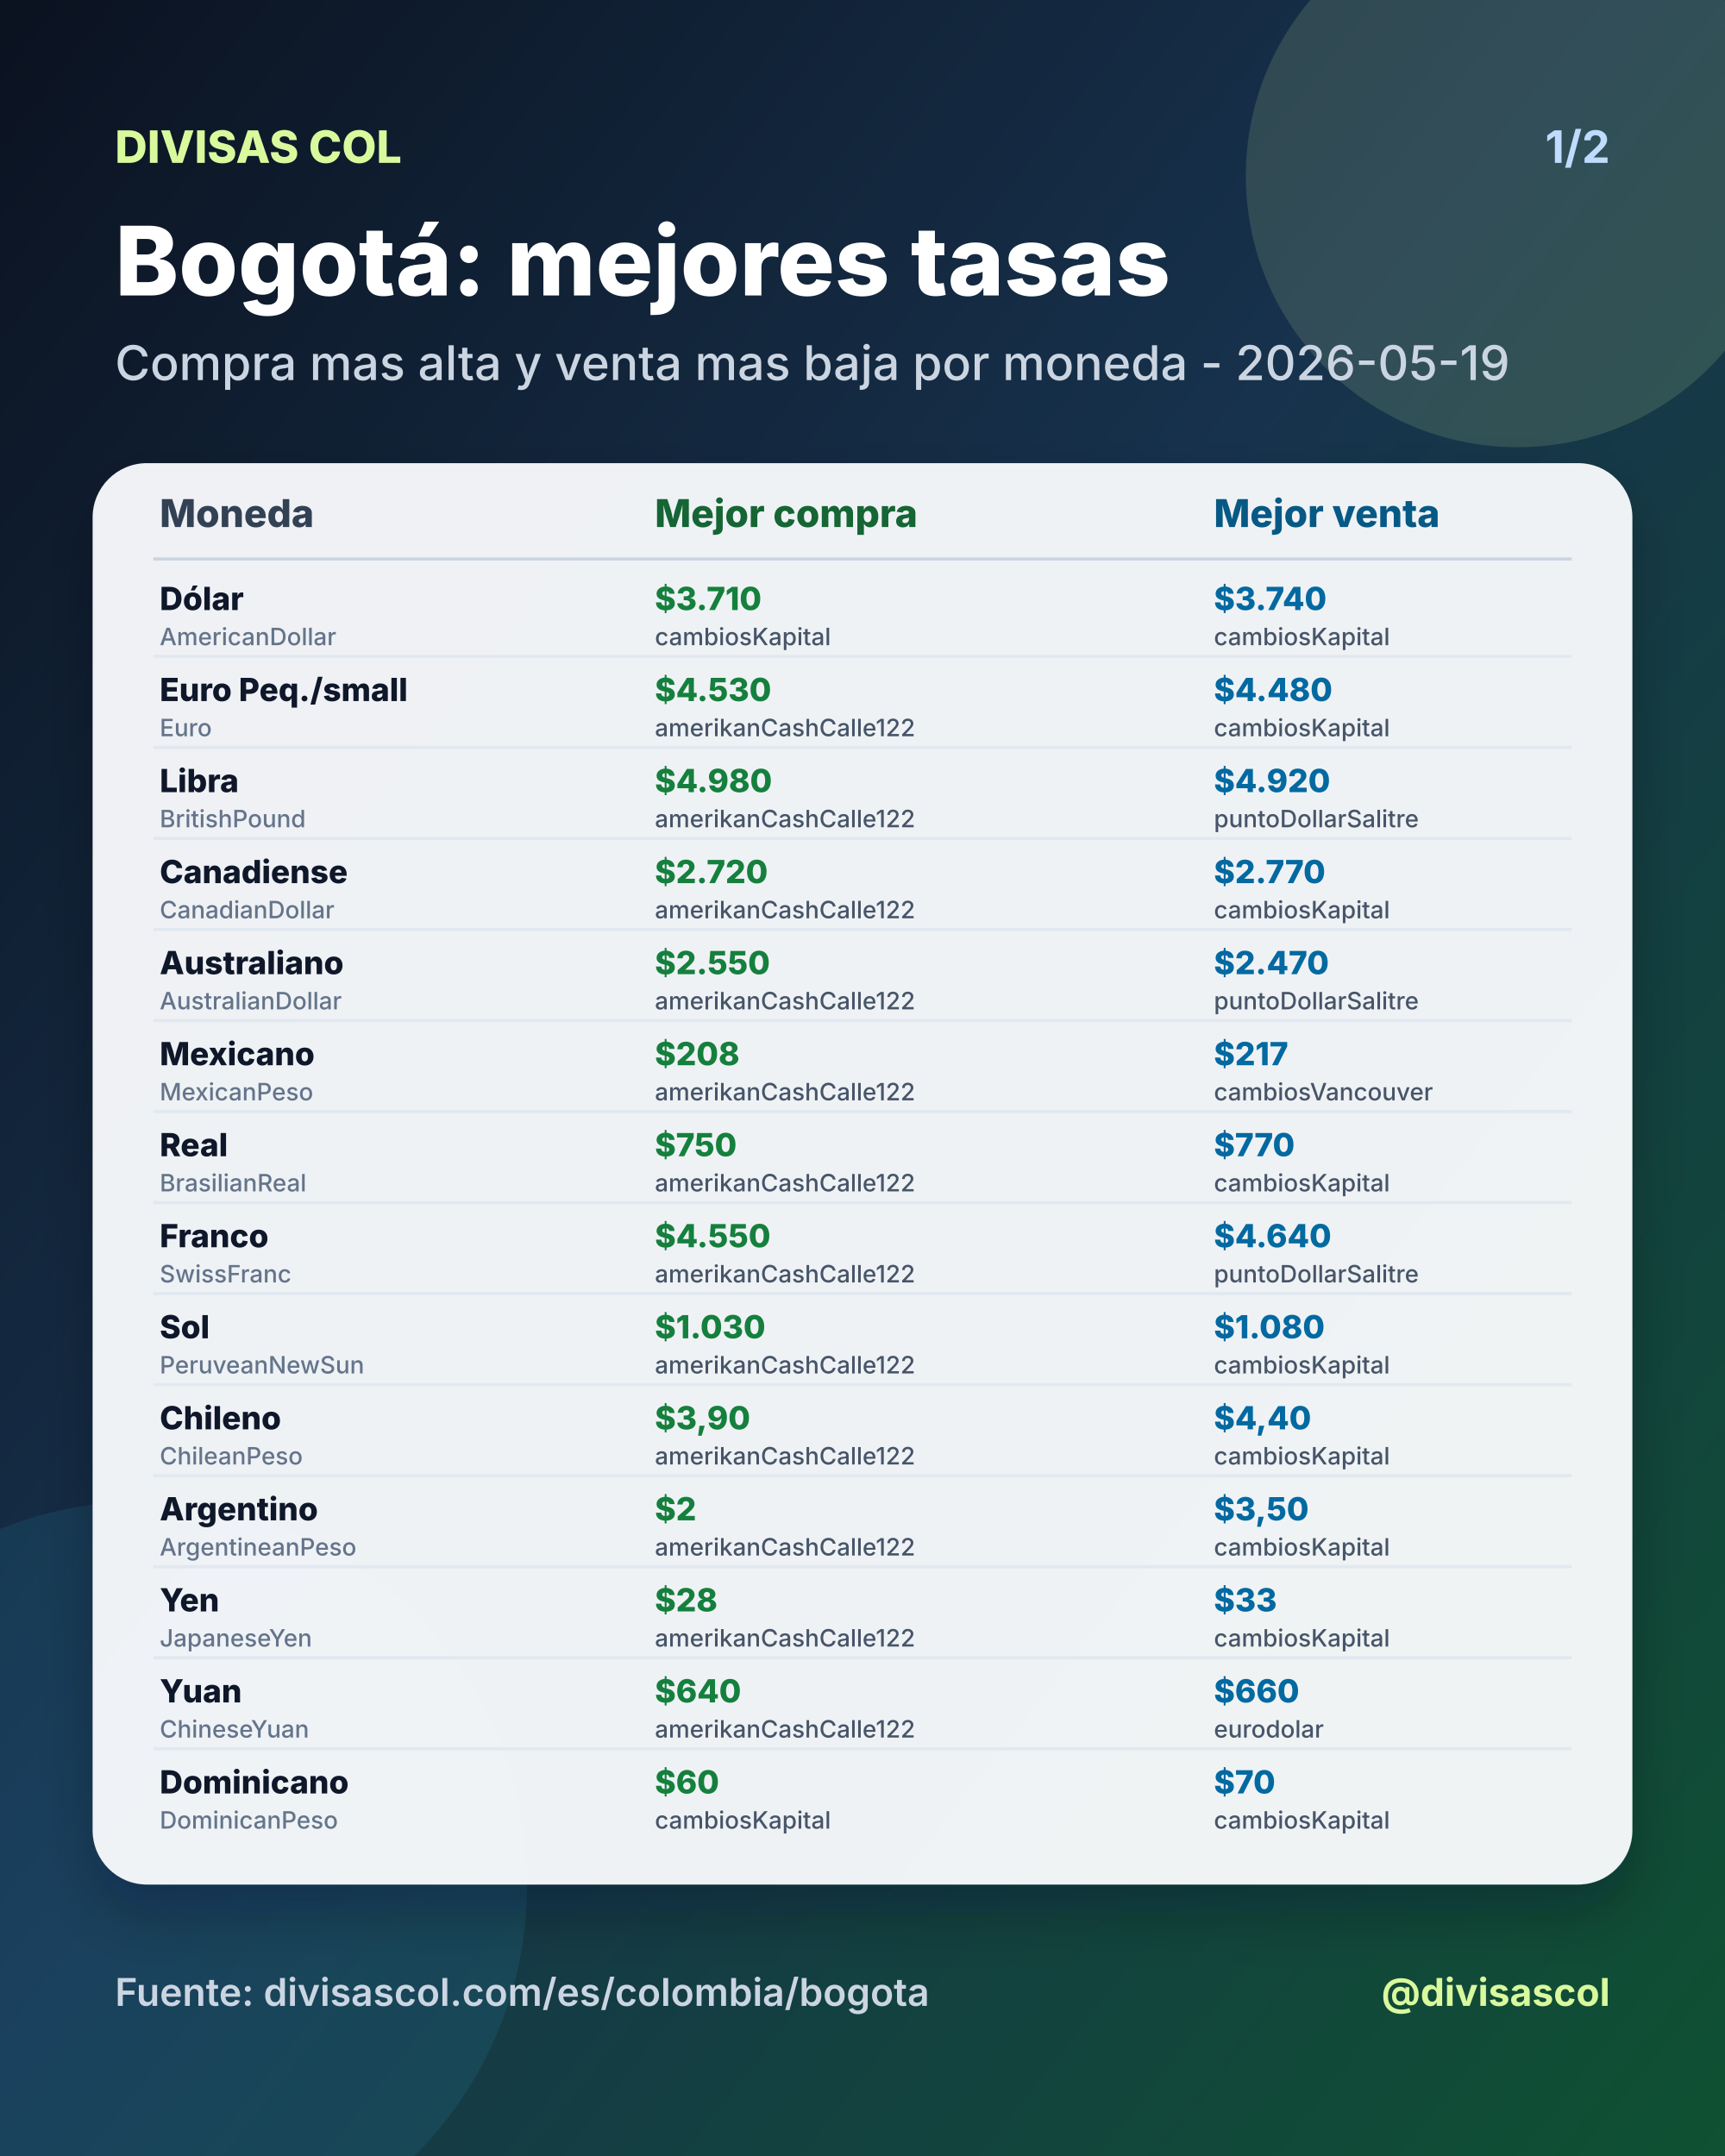
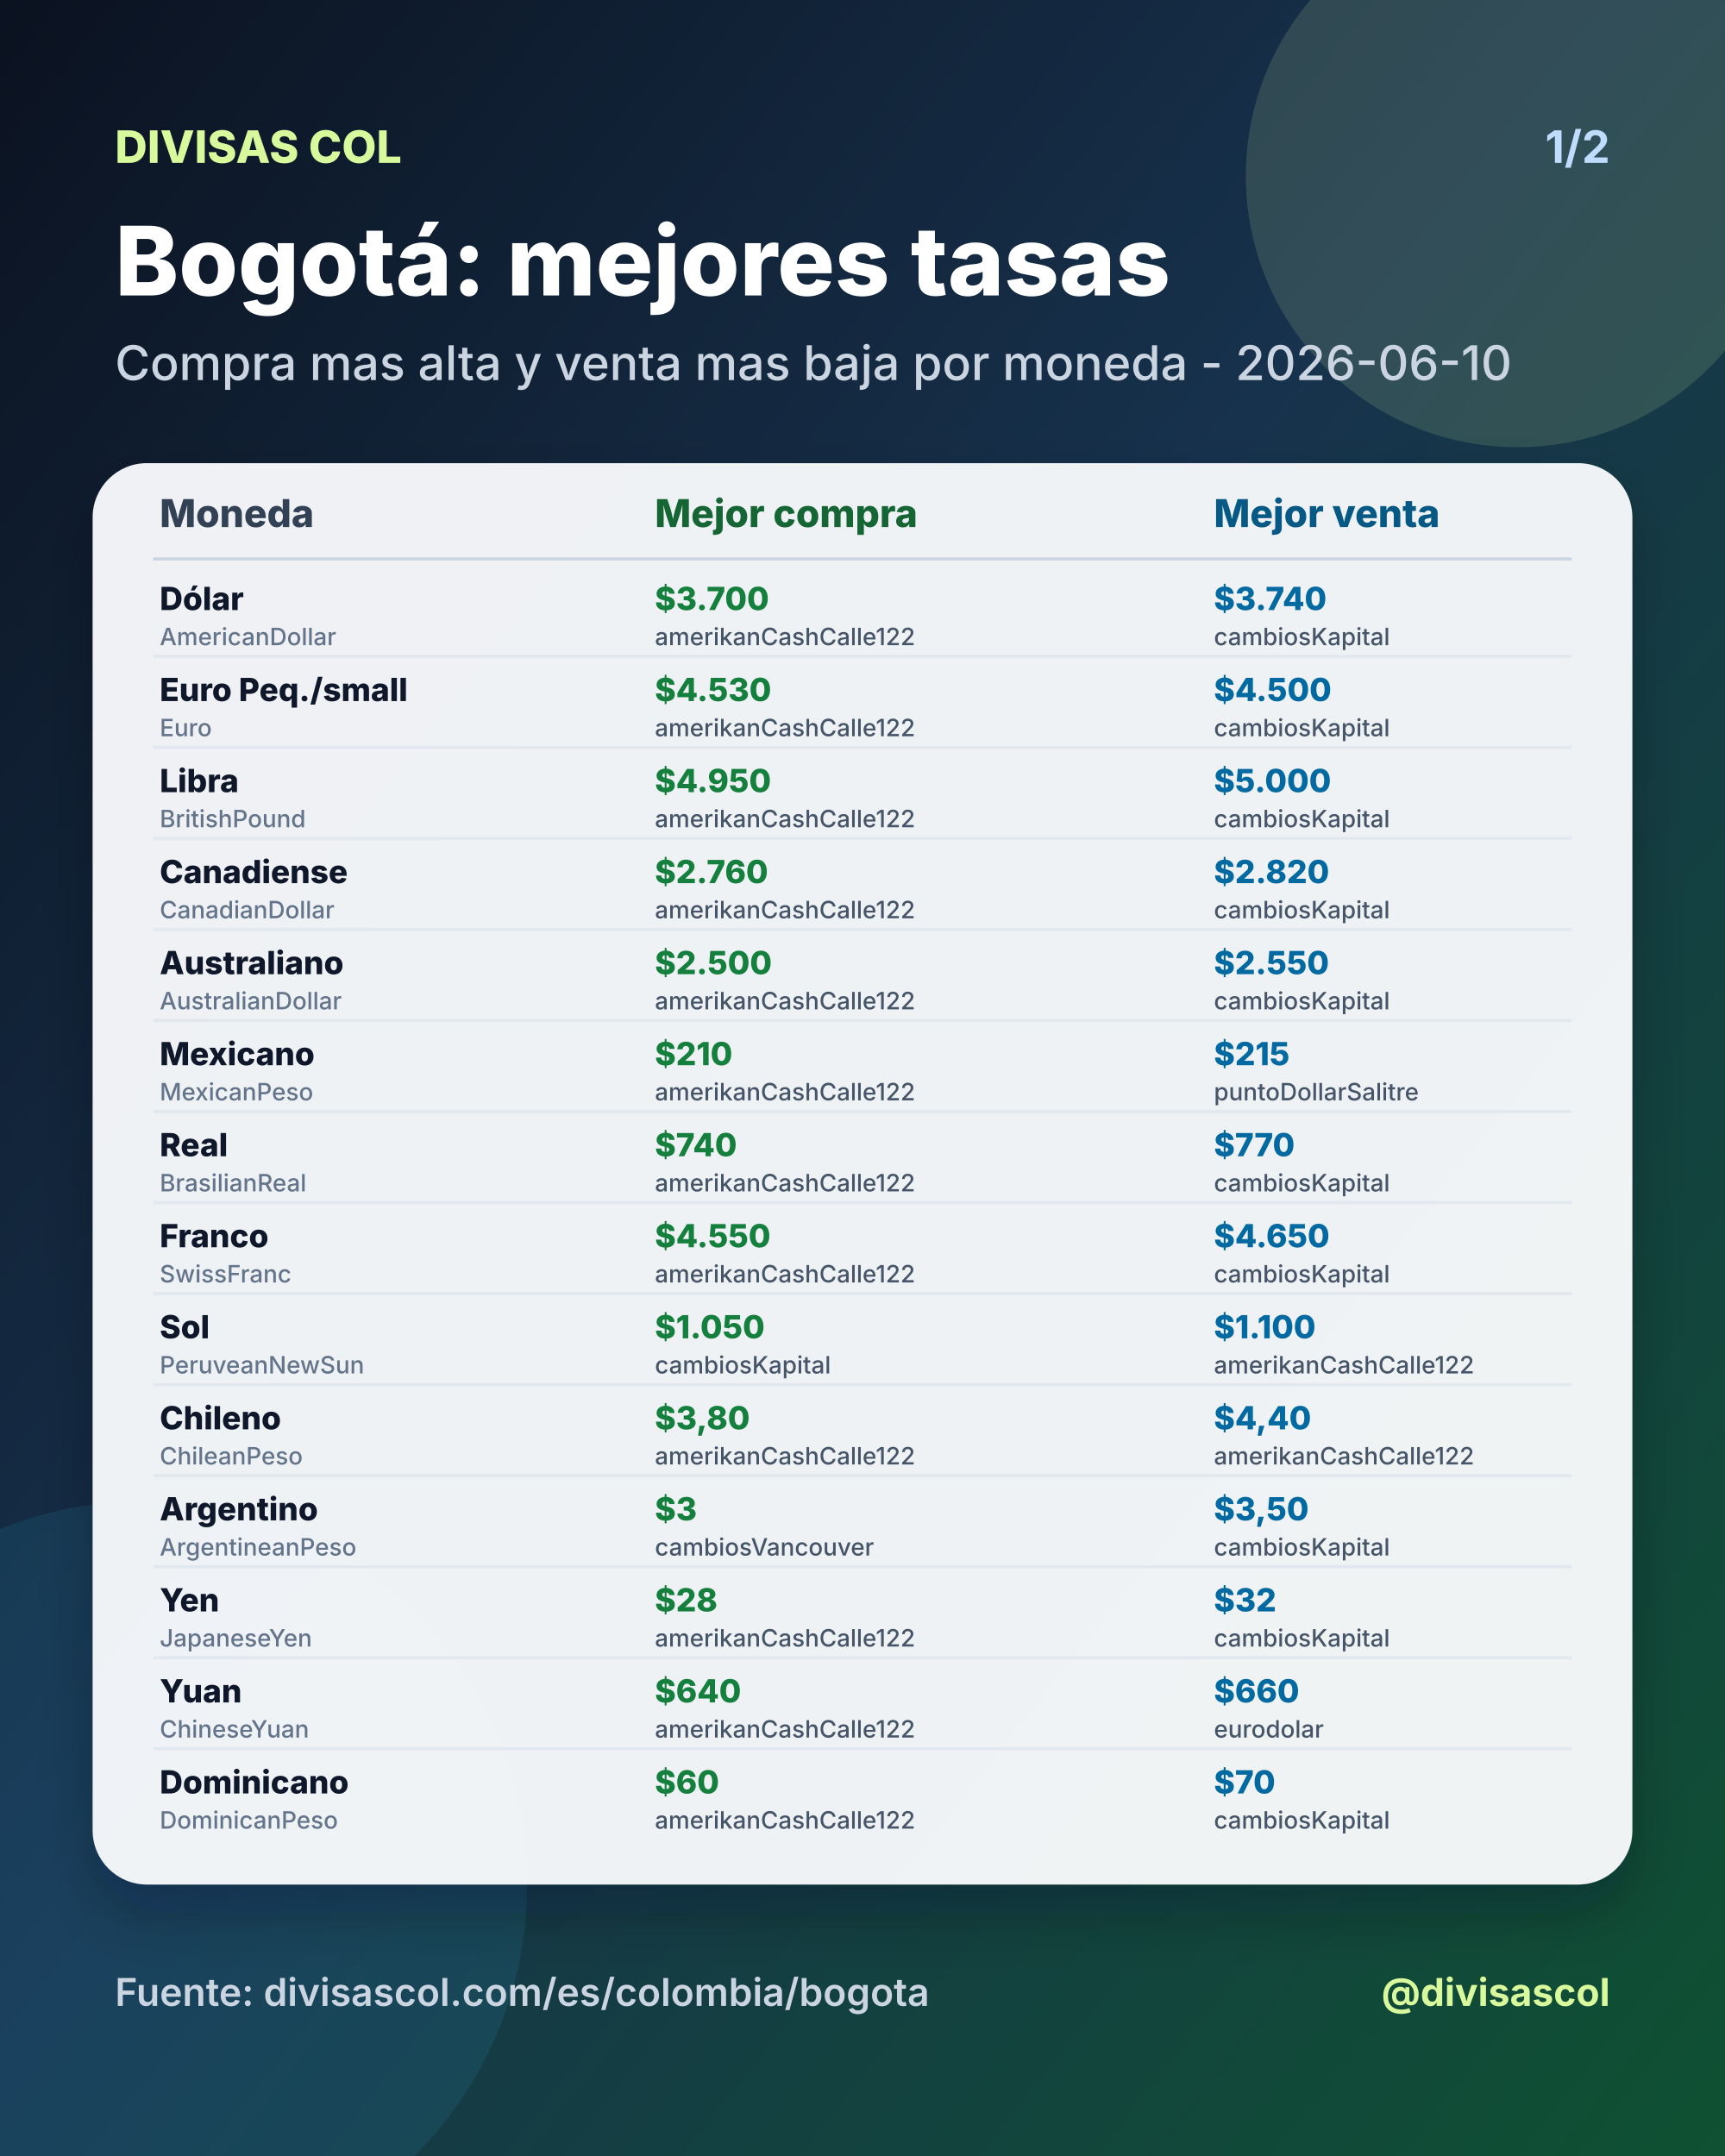
<svg xmlns="http://www.w3.org/2000/svg" width="1080" height="1350" viewBox="0 0 1080 1350">
  <defs>
    <linearGradient id="bg" x1="0" y1="0" x2="1" y2="1">
      <stop offset="0%" stop-color="#0b1220" />
      <stop offset="46%" stop-color="#17324d" />
      <stop offset="100%" stop-color="#0f5132" />
    </linearGradient>
    <filter id="shadow" x="-20%" y="-20%" width="140%" height="140%">
      <feDropShadow dx="0" dy="18" stdDeviation="18" flood-color="#020617" flood-opacity="0.28" />
    </filter>
  </defs>
  <rect width="1080" height="1350" fill="url(#bg)" />
  <circle cx="950" cy="110" r="170" fill="#d9f99d" opacity="0.14" />
  <circle cx="90" cy="1180" r="240" fill="#38bdf8" opacity="0.10" />
  <text x="72" y="102" fill="#d9f99d" font-size="28" font-family="Inter, Arial, sans-serif" font-weight="800" text-anchor="start">DIVISAS COL</text>
  <text x="1008" y="102" fill="#bfdbfe" font-size="28" font-family="Inter, Arial, sans-serif" font-weight="700" text-anchor="end">1/2</text>
  <text x="72" y="185" fill="#ffffff" font-size="60" font-family="Inter, Arial, sans-serif" font-weight="800" text-anchor="start">Bogotá: mejores tasas</text>
-   <text x="72" y="238" fill="#cbd5e1" font-size="30" font-family="Inter, Arial, sans-serif" font-weight="500" text-anchor="start">Compra mas alta y venta mas baja por moneda - 2026-05-19</text>
+   <text x="72" y="238" fill="#cbd5e1" font-size="30" font-family="Inter, Arial, sans-serif" font-weight="500" text-anchor="start">Compra mas alta y venta mas baja por moneda - 2026-06-10</text>
  <rect x="58" y="290" width="964" height="890" rx="34" fill="#f8fafc" opacity="0.96" filter="url(#shadow)" />
  <text x="100" y="330" fill="#334155" font-size="24" font-family="Inter, Arial, sans-serif" font-weight="800" text-anchor="start">Moneda</text>
  <text x="410" y="330" fill="#166534" font-size="24" font-family="Inter, Arial, sans-serif" font-weight="800" text-anchor="start">Mejor compra</text>
  <text x="760" y="330" fill="#075985" font-size="24" font-family="Inter, Arial, sans-serif" font-weight="800" text-anchor="start">Mejor venta</text>
  <line x1="96" y1="350" x2="984" y2="350" stroke="#cbd5e1" stroke-width="2" />
  <text x="100" y="382" fill="#0f172a" font-size="20" font-family="Inter, Arial, sans-serif" font-weight="800" text-anchor="start">Dólar</text>
  <text x="100" y="404" fill="#64748b" font-size="15" font-family="Inter, Arial, sans-serif" font-weight="500" text-anchor="start">AmericanDollar</text>
-   <text x="410" y="382" fill="#15803d" font-size="20" font-family="Inter, Arial, sans-serif" font-weight="800" text-anchor="start">$3.710</text>
-   <text x="410" y="404" fill="#475569" font-size="15" font-family="Inter, Arial, sans-serif" font-weight="500" text-anchor="start">cambiosKapital</text>
+   <text x="410" y="382" fill="#15803d" font-size="20" font-family="Inter, Arial, sans-serif" font-weight="800" text-anchor="start">$3.700</text>
+   <text x="410" y="404" fill="#475569" font-size="15" font-family="Inter, Arial, sans-serif" font-weight="500" text-anchor="start">amerikanCashCalle122</text>
  <text x="760" y="382" fill="#0369a1" font-size="20" font-family="Inter, Arial, sans-serif" font-weight="800" text-anchor="start">$3.740</text>
  <text x="760" y="404" fill="#475569" font-size="15" font-family="Inter, Arial, sans-serif" font-weight="500" text-anchor="start">cambiosKapital</text>
  <line x1="96" y1="411" x2="984" y2="411" stroke="#e2e8f0" stroke-width="2" />
  <text x="100" y="439" fill="#0f172a" font-size="20" font-family="Inter, Arial, sans-serif" font-weight="800" text-anchor="start">Euro Peq./small</text>
  <text x="100" y="461" fill="#64748b" font-size="15" font-family="Inter, Arial, sans-serif" font-weight="500" text-anchor="start">Euro</text>
  <text x="410" y="439" fill="#15803d" font-size="20" font-family="Inter, Arial, sans-serif" font-weight="800" text-anchor="start">$4.530</text>
  <text x="410" y="461" fill="#475569" font-size="15" font-family="Inter, Arial, sans-serif" font-weight="500" text-anchor="start">amerikanCashCalle122</text>
-   <text x="760" y="439" fill="#0369a1" font-size="20" font-family="Inter, Arial, sans-serif" font-weight="800" text-anchor="start">$4.480</text>
+   <text x="760" y="439" fill="#0369a1" font-size="20" font-family="Inter, Arial, sans-serif" font-weight="800" text-anchor="start">$4.500</text>
  <text x="760" y="461" fill="#475569" font-size="15" font-family="Inter, Arial, sans-serif" font-weight="500" text-anchor="start">cambiosKapital</text>
  <line x1="96" y1="468" x2="984" y2="468" stroke="#e2e8f0" stroke-width="2" />
  <text x="100" y="496" fill="#0f172a" font-size="20" font-family="Inter, Arial, sans-serif" font-weight="800" text-anchor="start">Libra</text>
  <text x="100" y="518" fill="#64748b" font-size="15" font-family="Inter, Arial, sans-serif" font-weight="500" text-anchor="start">BritishPound</text>
-   <text x="410" y="496" fill="#15803d" font-size="20" font-family="Inter, Arial, sans-serif" font-weight="800" text-anchor="start">$4.980</text>
+   <text x="410" y="496" fill="#15803d" font-size="20" font-family="Inter, Arial, sans-serif" font-weight="800" text-anchor="start">$4.950</text>
  <text x="410" y="518" fill="#475569" font-size="15" font-family="Inter, Arial, sans-serif" font-weight="500" text-anchor="start">amerikanCashCalle122</text>
-   <text x="760" y="496" fill="#0369a1" font-size="20" font-family="Inter, Arial, sans-serif" font-weight="800" text-anchor="start">$4.920</text>
-   <text x="760" y="518" fill="#475569" font-size="15" font-family="Inter, Arial, sans-serif" font-weight="500" text-anchor="start">puntoDollarSalitre</text>
+   <text x="760" y="496" fill="#0369a1" font-size="20" font-family="Inter, Arial, sans-serif" font-weight="800" text-anchor="start">$5.000</text>
+   <text x="760" y="518" fill="#475569" font-size="15" font-family="Inter, Arial, sans-serif" font-weight="500" text-anchor="start">cambiosKapital</text>
  <line x1="96" y1="525" x2="984" y2="525" stroke="#e2e8f0" stroke-width="2" />
  <text x="100" y="553" fill="#0f172a" font-size="20" font-family="Inter, Arial, sans-serif" font-weight="800" text-anchor="start">Canadiense</text>
  <text x="100" y="575" fill="#64748b" font-size="15" font-family="Inter, Arial, sans-serif" font-weight="500" text-anchor="start">CanadianDollar</text>
-   <text x="410" y="553" fill="#15803d" font-size="20" font-family="Inter, Arial, sans-serif" font-weight="800" text-anchor="start">$2.720</text>
+   <text x="410" y="553" fill="#15803d" font-size="20" font-family="Inter, Arial, sans-serif" font-weight="800" text-anchor="start">$2.760</text>
  <text x="410" y="575" fill="#475569" font-size="15" font-family="Inter, Arial, sans-serif" font-weight="500" text-anchor="start">amerikanCashCalle122</text>
-   <text x="760" y="553" fill="#0369a1" font-size="20" font-family="Inter, Arial, sans-serif" font-weight="800" text-anchor="start">$2.770</text>
+   <text x="760" y="553" fill="#0369a1" font-size="20" font-family="Inter, Arial, sans-serif" font-weight="800" text-anchor="start">$2.820</text>
  <text x="760" y="575" fill="#475569" font-size="15" font-family="Inter, Arial, sans-serif" font-weight="500" text-anchor="start">cambiosKapital</text>
  <line x1="96" y1="582" x2="984" y2="582" stroke="#e2e8f0" stroke-width="2" />
  <text x="100" y="610" fill="#0f172a" font-size="20" font-family="Inter, Arial, sans-serif" font-weight="800" text-anchor="start">Australiano</text>
  <text x="100" y="632" fill="#64748b" font-size="15" font-family="Inter, Arial, sans-serif" font-weight="500" text-anchor="start">AustralianDollar</text>
-   <text x="410" y="610" fill="#15803d" font-size="20" font-family="Inter, Arial, sans-serif" font-weight="800" text-anchor="start">$2.550</text>
+   <text x="410" y="610" fill="#15803d" font-size="20" font-family="Inter, Arial, sans-serif" font-weight="800" text-anchor="start">$2.500</text>
  <text x="410" y="632" fill="#475569" font-size="15" font-family="Inter, Arial, sans-serif" font-weight="500" text-anchor="start">amerikanCashCalle122</text>
-   <text x="760" y="610" fill="#0369a1" font-size="20" font-family="Inter, Arial, sans-serif" font-weight="800" text-anchor="start">$2.470</text>
-   <text x="760" y="632" fill="#475569" font-size="15" font-family="Inter, Arial, sans-serif" font-weight="500" text-anchor="start">puntoDollarSalitre</text>
+   <text x="760" y="610" fill="#0369a1" font-size="20" font-family="Inter, Arial, sans-serif" font-weight="800" text-anchor="start">$2.550</text>
+   <text x="760" y="632" fill="#475569" font-size="15" font-family="Inter, Arial, sans-serif" font-weight="500" text-anchor="start">cambiosKapital</text>
  <line x1="96" y1="639" x2="984" y2="639" stroke="#e2e8f0" stroke-width="2" />
  <text x="100" y="667" fill="#0f172a" font-size="20" font-family="Inter, Arial, sans-serif" font-weight="800" text-anchor="start">Mexicano</text>
  <text x="100" y="689" fill="#64748b" font-size="15" font-family="Inter, Arial, sans-serif" font-weight="500" text-anchor="start">MexicanPeso</text>
-   <text x="410" y="667" fill="#15803d" font-size="20" font-family="Inter, Arial, sans-serif" font-weight="800" text-anchor="start">$208</text>
+   <text x="410" y="667" fill="#15803d" font-size="20" font-family="Inter, Arial, sans-serif" font-weight="800" text-anchor="start">$210</text>
  <text x="410" y="689" fill="#475569" font-size="15" font-family="Inter, Arial, sans-serif" font-weight="500" text-anchor="start">amerikanCashCalle122</text>
-   <text x="760" y="667" fill="#0369a1" font-size="20" font-family="Inter, Arial, sans-serif" font-weight="800" text-anchor="start">$217</text>
-   <text x="760" y="689" fill="#475569" font-size="15" font-family="Inter, Arial, sans-serif" font-weight="500" text-anchor="start">cambiosVancouver</text>
+   <text x="760" y="667" fill="#0369a1" font-size="20" font-family="Inter, Arial, sans-serif" font-weight="800" text-anchor="start">$215</text>
+   <text x="760" y="689" fill="#475569" font-size="15" font-family="Inter, Arial, sans-serif" font-weight="500" text-anchor="start">puntoDollarSalitre</text>
  <line x1="96" y1="696" x2="984" y2="696" stroke="#e2e8f0" stroke-width="2" />
  <text x="100" y="724" fill="#0f172a" font-size="20" font-family="Inter, Arial, sans-serif" font-weight="800" text-anchor="start">Real</text>
  <text x="100" y="746" fill="#64748b" font-size="15" font-family="Inter, Arial, sans-serif" font-weight="500" text-anchor="start">BrasilianReal</text>
-   <text x="410" y="724" fill="#15803d" font-size="20" font-family="Inter, Arial, sans-serif" font-weight="800" text-anchor="start">$750</text>
+   <text x="410" y="724" fill="#15803d" font-size="20" font-family="Inter, Arial, sans-serif" font-weight="800" text-anchor="start">$740</text>
  <text x="410" y="746" fill="#475569" font-size="15" font-family="Inter, Arial, sans-serif" font-weight="500" text-anchor="start">amerikanCashCalle122</text>
  <text x="760" y="724" fill="#0369a1" font-size="20" font-family="Inter, Arial, sans-serif" font-weight="800" text-anchor="start">$770</text>
  <text x="760" y="746" fill="#475569" font-size="15" font-family="Inter, Arial, sans-serif" font-weight="500" text-anchor="start">cambiosKapital</text>
  <line x1="96" y1="753" x2="984" y2="753" stroke="#e2e8f0" stroke-width="2" />
  <text x="100" y="781" fill="#0f172a" font-size="20" font-family="Inter, Arial, sans-serif" font-weight="800" text-anchor="start">Franco</text>
  <text x="100" y="803" fill="#64748b" font-size="15" font-family="Inter, Arial, sans-serif" font-weight="500" text-anchor="start">SwissFranc</text>
  <text x="410" y="781" fill="#15803d" font-size="20" font-family="Inter, Arial, sans-serif" font-weight="800" text-anchor="start">$4.550</text>
  <text x="410" y="803" fill="#475569" font-size="15" font-family="Inter, Arial, sans-serif" font-weight="500" text-anchor="start">amerikanCashCalle122</text>
-   <text x="760" y="781" fill="#0369a1" font-size="20" font-family="Inter, Arial, sans-serif" font-weight="800" text-anchor="start">$4.640</text>
-   <text x="760" y="803" fill="#475569" font-size="15" font-family="Inter, Arial, sans-serif" font-weight="500" text-anchor="start">puntoDollarSalitre</text>
+   <text x="760" y="781" fill="#0369a1" font-size="20" font-family="Inter, Arial, sans-serif" font-weight="800" text-anchor="start">$4.650</text>
+   <text x="760" y="803" fill="#475569" font-size="15" font-family="Inter, Arial, sans-serif" font-weight="500" text-anchor="start">cambiosKapital</text>
  <line x1="96" y1="810" x2="984" y2="810" stroke="#e2e8f0" stroke-width="2" />
  <text x="100" y="838" fill="#0f172a" font-size="20" font-family="Inter, Arial, sans-serif" font-weight="800" text-anchor="start">Sol</text>
  <text x="100" y="860" fill="#64748b" font-size="15" font-family="Inter, Arial, sans-serif" font-weight="500" text-anchor="start">PeruveanNewSun</text>
-   <text x="410" y="838" fill="#15803d" font-size="20" font-family="Inter, Arial, sans-serif" font-weight="800" text-anchor="start">$1.030</text>
-   <text x="410" y="860" fill="#475569" font-size="15" font-family="Inter, Arial, sans-serif" font-weight="500" text-anchor="start">amerikanCashCalle122</text>
-   <text x="760" y="838" fill="#0369a1" font-size="20" font-family="Inter, Arial, sans-serif" font-weight="800" text-anchor="start">$1.080</text>
-   <text x="760" y="860" fill="#475569" font-size="15" font-family="Inter, Arial, sans-serif" font-weight="500" text-anchor="start">cambiosKapital</text>
+   <text x="410" y="838" fill="#15803d" font-size="20" font-family="Inter, Arial, sans-serif" font-weight="800" text-anchor="start">$1.050</text>
+   <text x="410" y="860" fill="#475569" font-size="15" font-family="Inter, Arial, sans-serif" font-weight="500" text-anchor="start">cambiosKapital</text>
+   <text x="760" y="838" fill="#0369a1" font-size="20" font-family="Inter, Arial, sans-serif" font-weight="800" text-anchor="start">$1.100</text>
+   <text x="760" y="860" fill="#475569" font-size="15" font-family="Inter, Arial, sans-serif" font-weight="500" text-anchor="start">amerikanCashCalle122</text>
  <line x1="96" y1="867" x2="984" y2="867" stroke="#e2e8f0" stroke-width="2" />
  <text x="100" y="895" fill="#0f172a" font-size="20" font-family="Inter, Arial, sans-serif" font-weight="800" text-anchor="start">Chileno</text>
  <text x="100" y="917" fill="#64748b" font-size="15" font-family="Inter, Arial, sans-serif" font-weight="500" text-anchor="start">ChileanPeso</text>
-   <text x="410" y="895" fill="#15803d" font-size="20" font-family="Inter, Arial, sans-serif" font-weight="800" text-anchor="start">$3,90</text>
+   <text x="410" y="895" fill="#15803d" font-size="20" font-family="Inter, Arial, sans-serif" font-weight="800" text-anchor="start">$3,80</text>
  <text x="410" y="917" fill="#475569" font-size="15" font-family="Inter, Arial, sans-serif" font-weight="500" text-anchor="start">amerikanCashCalle122</text>
  <text x="760" y="895" fill="#0369a1" font-size="20" font-family="Inter, Arial, sans-serif" font-weight="800" text-anchor="start">$4,40</text>
-   <text x="760" y="917" fill="#475569" font-size="15" font-family="Inter, Arial, sans-serif" font-weight="500" text-anchor="start">cambiosKapital</text>
+   <text x="760" y="917" fill="#475569" font-size="15" font-family="Inter, Arial, sans-serif" font-weight="500" text-anchor="start">amerikanCashCalle122</text>
  <line x1="96" y1="924" x2="984" y2="924" stroke="#e2e8f0" stroke-width="2" />
  <text x="100" y="952" fill="#0f172a" font-size="20" font-family="Inter, Arial, sans-serif" font-weight="800" text-anchor="start">Argentino</text>
  <text x="100" y="974" fill="#64748b" font-size="15" font-family="Inter, Arial, sans-serif" font-weight="500" text-anchor="start">ArgentineanPeso</text>
-   <text x="410" y="952" fill="#15803d" font-size="20" font-family="Inter, Arial, sans-serif" font-weight="800" text-anchor="start">$2</text>
-   <text x="410" y="974" fill="#475569" font-size="15" font-family="Inter, Arial, sans-serif" font-weight="500" text-anchor="start">amerikanCashCalle122</text>
+   <text x="410" y="952" fill="#15803d" font-size="20" font-family="Inter, Arial, sans-serif" font-weight="800" text-anchor="start">$3</text>
+   <text x="410" y="974" fill="#475569" font-size="15" font-family="Inter, Arial, sans-serif" font-weight="500" text-anchor="start">cambiosVancouver</text>
  <text x="760" y="952" fill="#0369a1" font-size="20" font-family="Inter, Arial, sans-serif" font-weight="800" text-anchor="start">$3,50</text>
  <text x="760" y="974" fill="#475569" font-size="15" font-family="Inter, Arial, sans-serif" font-weight="500" text-anchor="start">cambiosKapital</text>
  <line x1="96" y1="981" x2="984" y2="981" stroke="#e2e8f0" stroke-width="2" />
  <text x="100" y="1009" fill="#0f172a" font-size="20" font-family="Inter, Arial, sans-serif" font-weight="800" text-anchor="start">Yen</text>
  <text x="100" y="1031" fill="#64748b" font-size="15" font-family="Inter, Arial, sans-serif" font-weight="500" text-anchor="start">JapaneseYen</text>
  <text x="410" y="1009" fill="#15803d" font-size="20" font-family="Inter, Arial, sans-serif" font-weight="800" text-anchor="start">$28</text>
  <text x="410" y="1031" fill="#475569" font-size="15" font-family="Inter, Arial, sans-serif" font-weight="500" text-anchor="start">amerikanCashCalle122</text>
-   <text x="760" y="1009" fill="#0369a1" font-size="20" font-family="Inter, Arial, sans-serif" font-weight="800" text-anchor="start">$33</text>
+   <text x="760" y="1009" fill="#0369a1" font-size="20" font-family="Inter, Arial, sans-serif" font-weight="800" text-anchor="start">$32</text>
  <text x="760" y="1031" fill="#475569" font-size="15" font-family="Inter, Arial, sans-serif" font-weight="500" text-anchor="start">cambiosKapital</text>
  <line x1="96" y1="1038" x2="984" y2="1038" stroke="#e2e8f0" stroke-width="2" />
  <text x="100" y="1066" fill="#0f172a" font-size="20" font-family="Inter, Arial, sans-serif" font-weight="800" text-anchor="start">Yuan</text>
  <text x="100" y="1088" fill="#64748b" font-size="15" font-family="Inter, Arial, sans-serif" font-weight="500" text-anchor="start">ChineseYuan</text>
  <text x="410" y="1066" fill="#15803d" font-size="20" font-family="Inter, Arial, sans-serif" font-weight="800" text-anchor="start">$640</text>
  <text x="410" y="1088" fill="#475569" font-size="15" font-family="Inter, Arial, sans-serif" font-weight="500" text-anchor="start">amerikanCashCalle122</text>
  <text x="760" y="1066" fill="#0369a1" font-size="20" font-family="Inter, Arial, sans-serif" font-weight="800" text-anchor="start">$660</text>
  <text x="760" y="1088" fill="#475569" font-size="15" font-family="Inter, Arial, sans-serif" font-weight="500" text-anchor="start">eurodolar</text>
  <line x1="96" y1="1095" x2="984" y2="1095" stroke="#e2e8f0" stroke-width="2" />
  <text x="100" y="1123" fill="#0f172a" font-size="20" font-family="Inter, Arial, sans-serif" font-weight="800" text-anchor="start">Dominicano</text>
  <text x="100" y="1145" fill="#64748b" font-size="15" font-family="Inter, Arial, sans-serif" font-weight="500" text-anchor="start">DominicanPeso</text>
  <text x="410" y="1123" fill="#15803d" font-size="20" font-family="Inter, Arial, sans-serif" font-weight="800" text-anchor="start">$60</text>
-   <text x="410" y="1145" fill="#475569" font-size="15" font-family="Inter, Arial, sans-serif" font-weight="500" text-anchor="start">cambiosKapital</text>
+   <text x="410" y="1145" fill="#475569" font-size="15" font-family="Inter, Arial, sans-serif" font-weight="500" text-anchor="start">amerikanCashCalle122</text>
  <text x="760" y="1123" fill="#0369a1" font-size="20" font-family="Inter, Arial, sans-serif" font-weight="800" text-anchor="start">$70</text>
  <text x="760" y="1145" fill="#475569" font-size="15" font-family="Inter, Arial, sans-serif" font-weight="500" text-anchor="start">cambiosKapital</text>
  <text x="72" y="1256" fill="#cbd5e1" font-size="24" font-family="Inter, Arial, sans-serif" font-weight="600" text-anchor="start">Fuente: divisascol.com/es/colombia/bogota</text>
  <text x="1008" y="1256" fill="#d9f99d" font-size="24" font-family="Inter, Arial, sans-serif" font-weight="700" text-anchor="end">@divisascol</text>
</svg>
